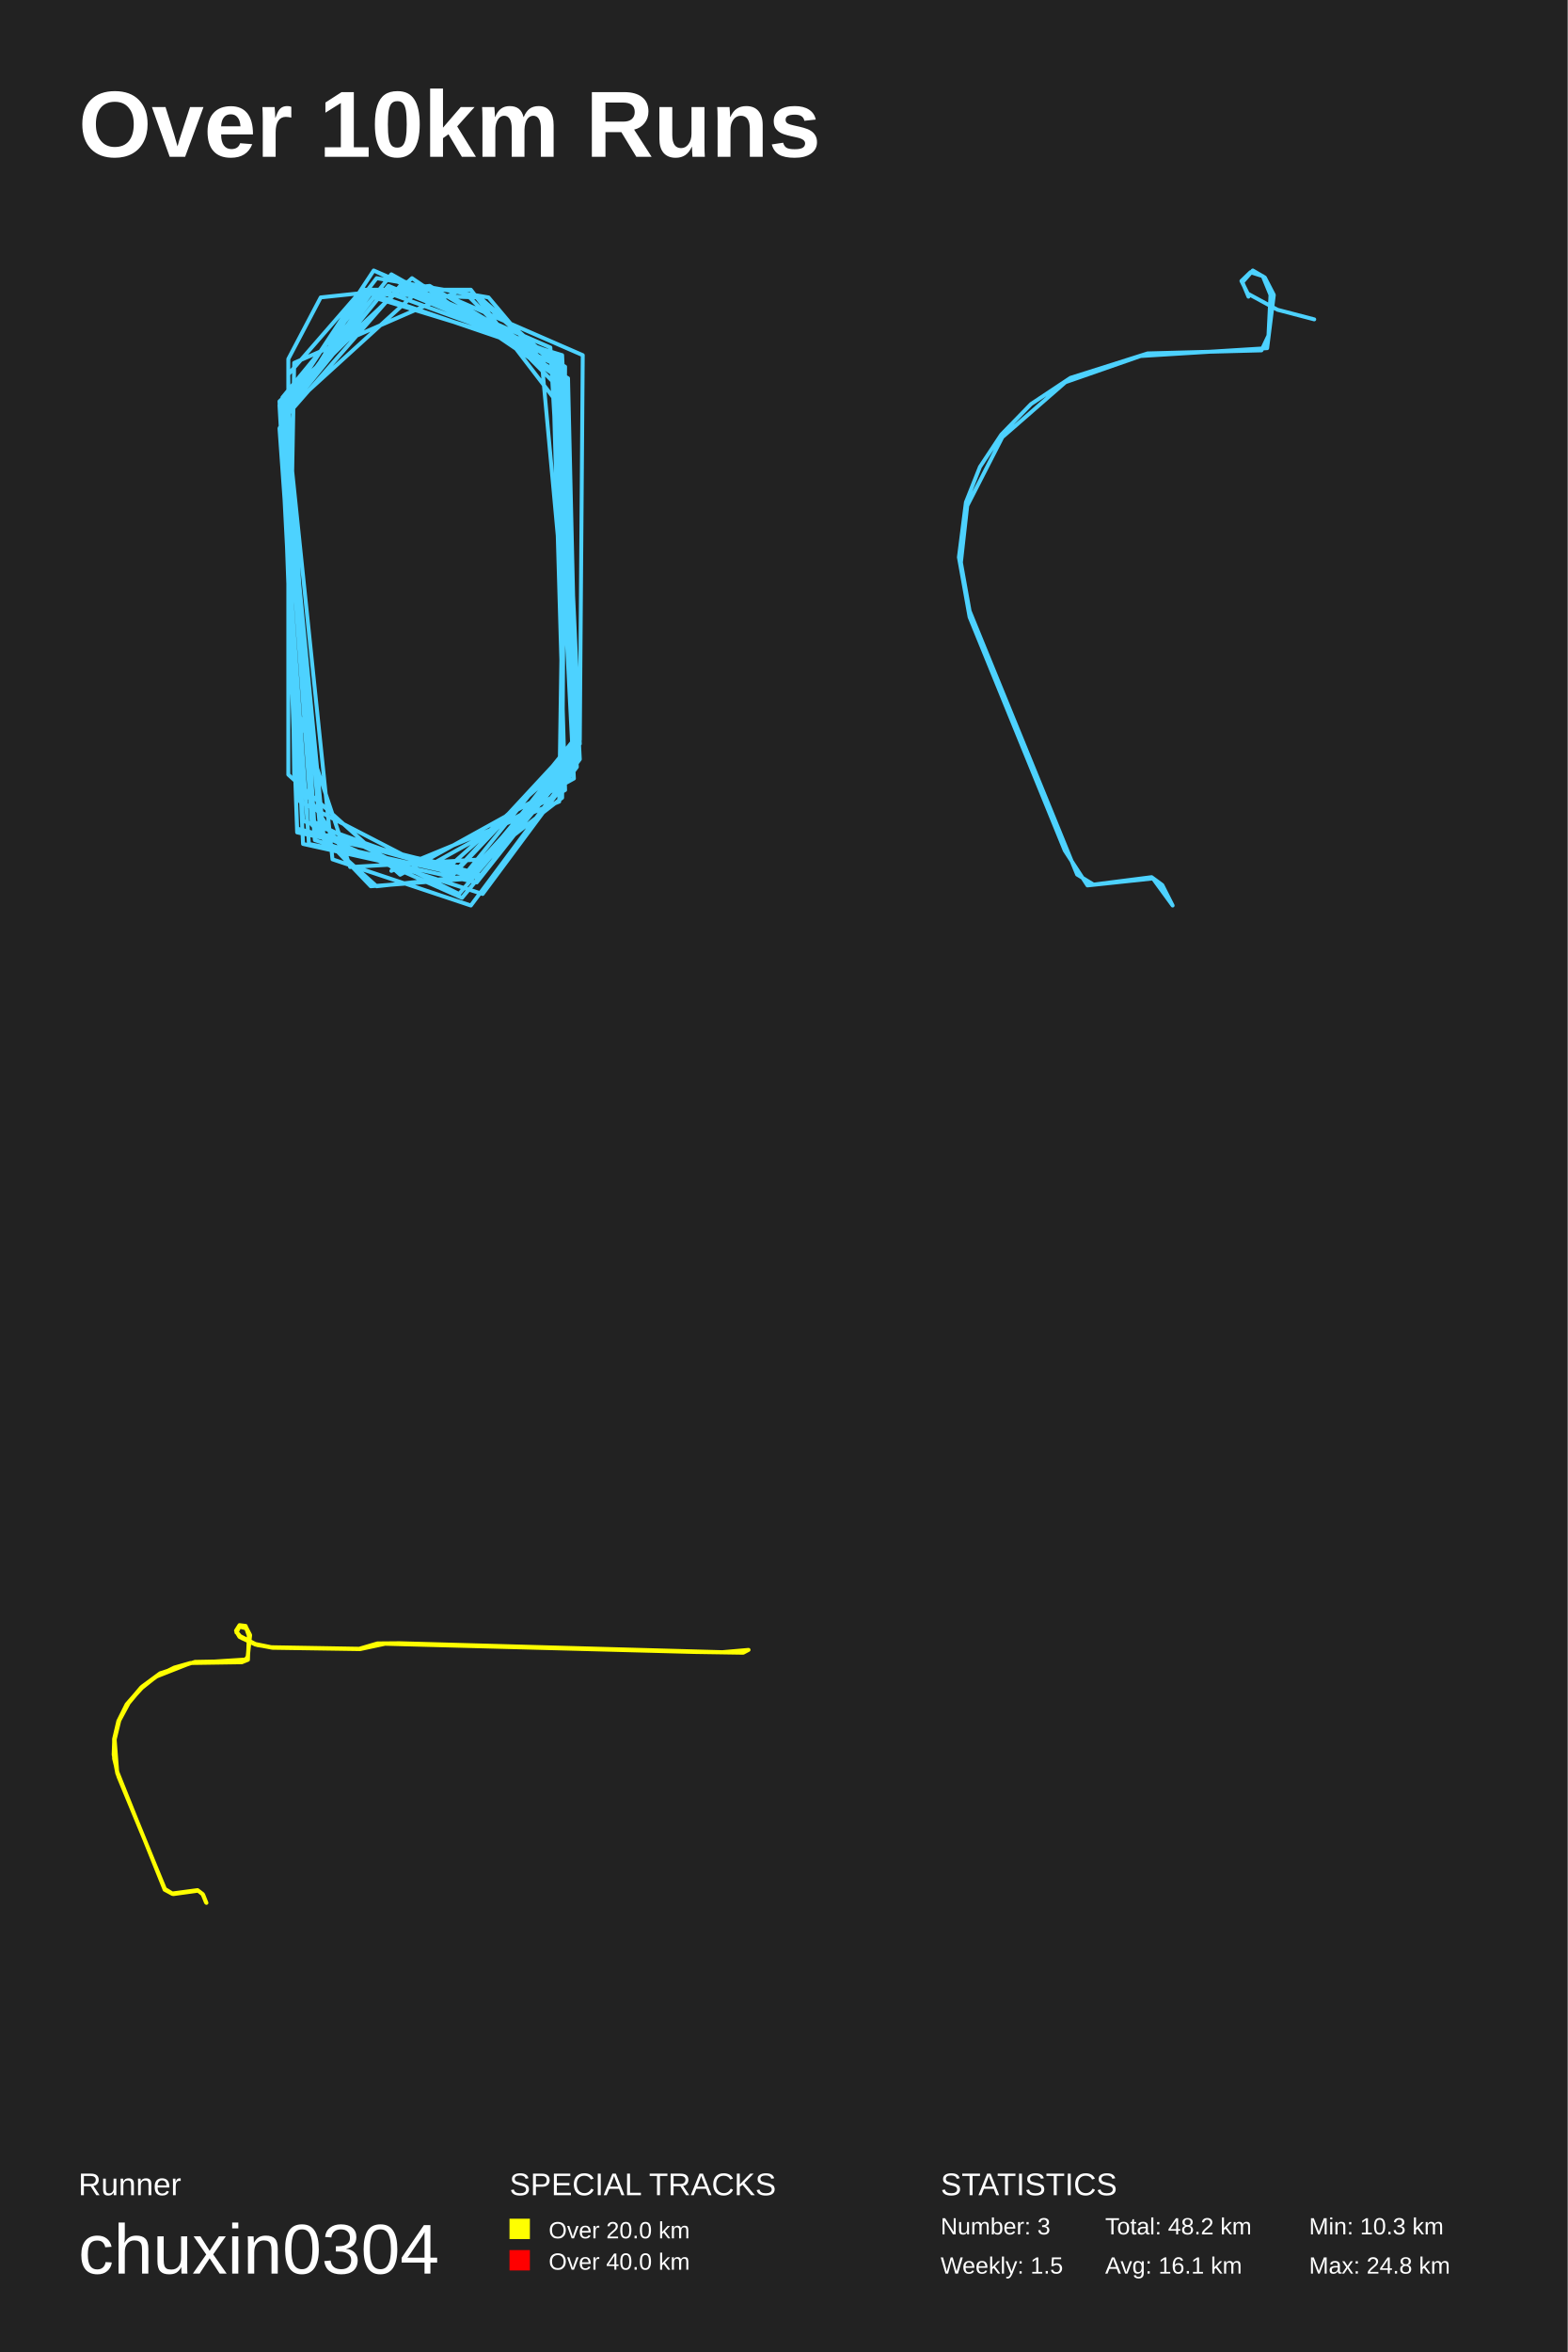
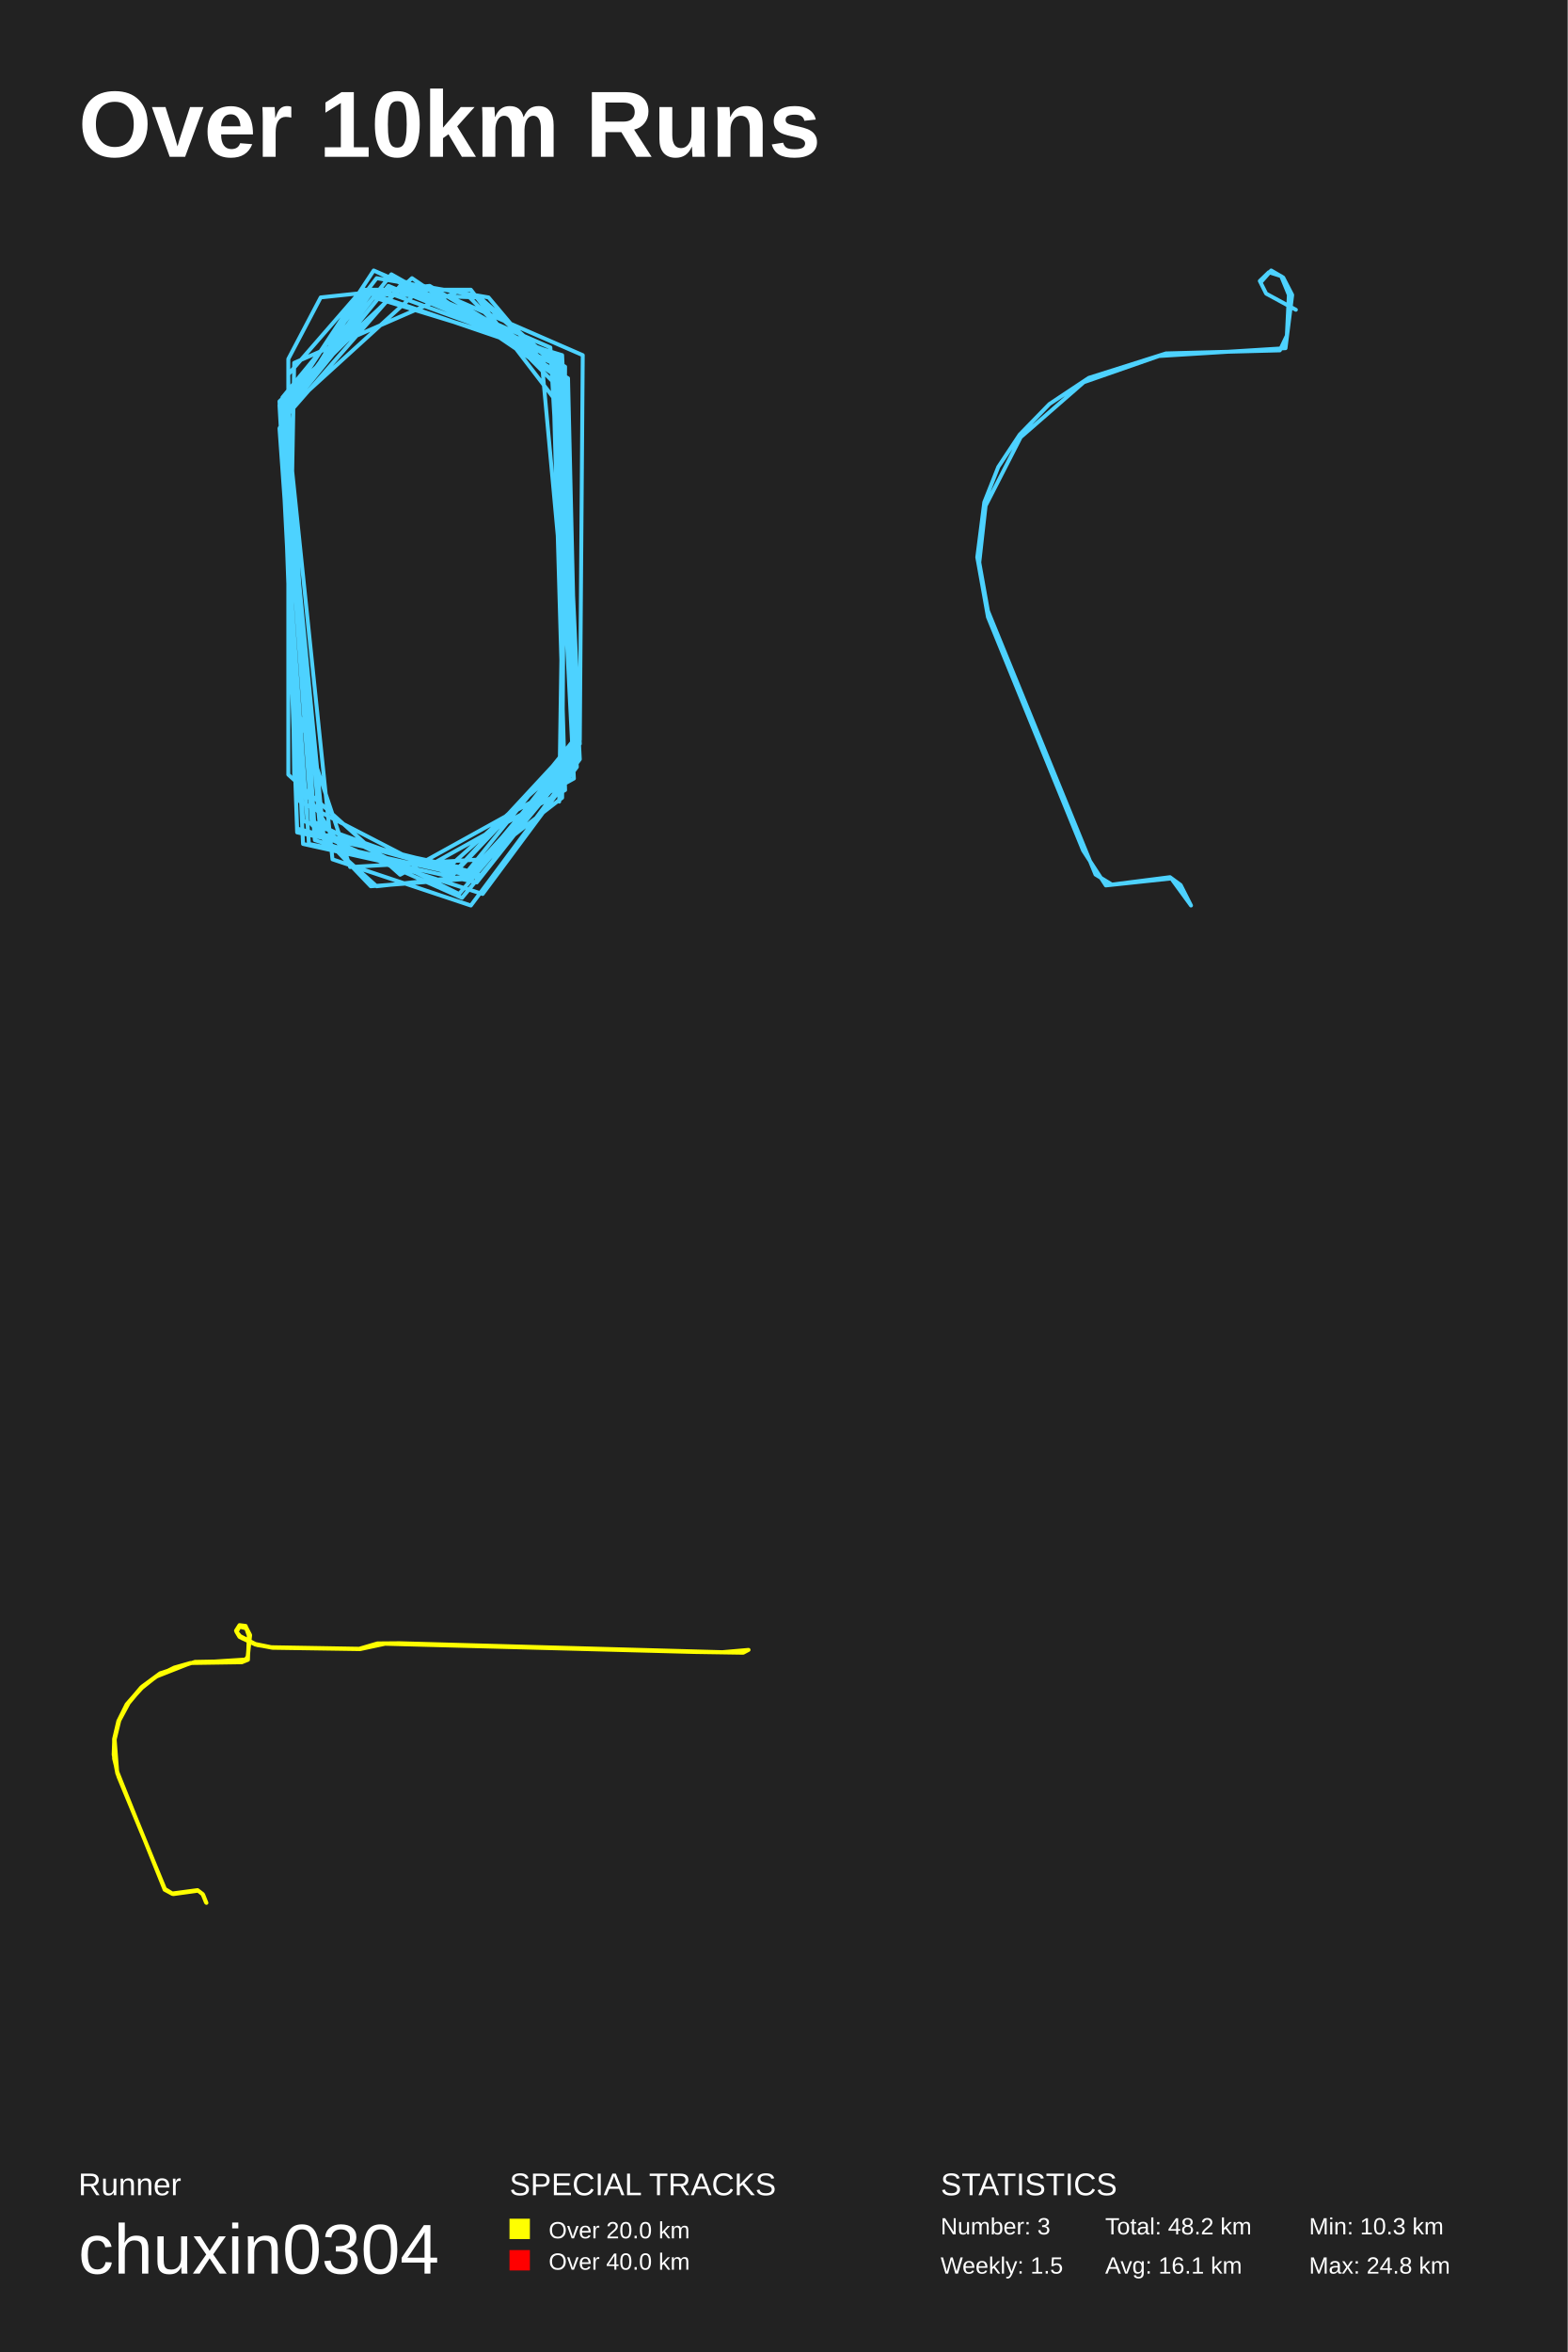
<svg xmlns="http://www.w3.org/2000/svg" baseProfile="full" height="300mm" version="1.1" viewBox="0,0,200,300" width="200mm">
  <defs />
  <rect fill="#222222" height="300" width="200" x="0" y="0" />
  <text fill="#FFFFFF" style="font-size:12px; font-family:Arial; font-weight:bold;" x="10" y="20">Over 10km Runs</text>
  <text fill="#FFFFFF" style="font-size:4px; font-family:Arial" x="10" y="280">Runner</text>
  <text fill="#FFFFFF" style="font-size:9px; font-family:Arial" x="10" y="290">chuxin0304</text>
  <text fill="#FFFFFF" style="font-size:4px; font-family:Arial" x="65" y="280">SPECIAL TRACKS</text>
  <rect fill="yellow" height="2.6" width="2.6" x="65" y="283" />
  <text fill="#FFFFFF" style="font-size:3px; font-family:Arial" x="70" y="285.5">Over 20.0 km</text>
  <rect fill="red" height="2.6" width="2.6" x="65" y="287" />
  <text fill="#FFFFFF" style="font-size:3px; font-family:Arial" x="70" y="289.5">Over 40.0 km</text>
  <text fill="#FFFFFF" style="font-size:4px; font-family:Arial" x="120" y="280">STATISTICS</text>
  <text fill="#FFFFFF" style="font-size:3px; font-family:Arial" x="120" y="285">Number: 3</text>
  <text fill="#FFFFFF" style="font-size:3px; font-family:Arial" x="120" y="290">Weekly: 1.5</text>
  <text fill="#FFFFFF" style="font-size:3px; font-family:Arial" x="141" y="285">Total: 48.2 km</text>
  <text fill="#FFFFFF" style="font-size:3px; font-family:Arial" x="141" y="290">Avg: 16.1 km</text>
  <text fill="#FFFFFF" style="font-size:3px; font-family:Arial" x="167" y="285">Min: 10.3 km</text>
  <text fill="#FFFFFF" style="font-size:3px; font-family:Arial" x="167" y="290">Max: 24.8 km</text>
-   <polyline fill="none" opacity="1" points="49.929,111.082 71.34,102.246 72.092,52.664 60.071,36.955 46.173,36.955 36.782,47.755 37.533,98.809 43.543,108.136 56.69,111.082 73.218,96.355 72.092,48.737 52.558,35.482 35.655,51.191 38.284,102.246 54.437,110.591 72.092,100.773 70.589,48.737 58.944,36.955 37.533,46.282 36.782,87.027 44.67,110.591 61.574,109.609 71.716,101.755 72.092,46.773 54.812,36.464 40.914,37.936 36.782,45.791 36.782,98.809 51.056,111.573 73.218,99.3 70.589,47.755 62.325,37.936 48.051,35.482 35.655,51.682 38.66,104.7 57.817,111.573 73.594,94.882 69.086,45.791 49.929,34.991 36.03,52.664 37.908,106.173 58.569,110.591 73.594,94.391 71.34,46.773 51.056,36.464 36.03,53.646 37.908,105.682 60.071,111.573 73.594,95.373 71.34,46.773 61.198,37.936 46.173,37.445 35.655,54.627 39.411,107.646 59.695,111.573 73.594,96.355 72.467,48.246 51.807,35.973 36.406,51.191 40.162,106.173 59.695,111.082 73.594,93.9 70.965,45.3 49.553,36.464 36.03,53.155 39.787,105.191 47.299,113.045 60.071,112.064 73.97,94.391 74.345,45.3 54.061,36.464 36.782,52.173 40.162,106.173 61.198,112.064 73.97,94.882 71.716,45.3 47.675,37.936 36.03,52.664 40.914,106.664 48.051,113.045 61.574,111.573 73.97,94.391 71.716,45.791 47.675,34.5 36.406,51.682 42.416,109.609 60.071,115.5 73.97,96.846 71.34,45.3 48.426,36.955 36.782,51.191 39.787,104.7 58.569,114.027 73.594,96.355 71.716,45.791 47.299,37.445 36.03,52.664 40.162,107.155 61.574,114.027 73.594,97.827 70.589,46.282 60.822,37.936 46.924,37.445 36.03,50.7 38.66,107.646 60.822,112.555 73.218,96.846 70.213,44.318 47.675,34.5 36.03,52.173 41.289,106.664 58.944,114.518 73.594,96.846 70.965,45.3" stroke="#4DD2FF" stroke-dasharray="none" stroke-linecap="round" stroke-linejoin="round" stroke-width="0.5" />
-   <polyline fill="none" opacity="1" points="167.666,40.736 162.98,39.511 159.188,37.451 158.378,35.836 159.529,34.723 161.105,35.224 162.085,37.618 161.829,42.796 160.935,44.689 146.406,45.078 136.564,48.196 131.537,51.536 127.745,55.434 125.018,59.553 123.228,64.063 122.334,71.077 123.697,78.704 135.84,108.486 138.737,112.939 147.088,112.049 149.601,115.5 148.281,112.884 146.917,111.882 139.504,112.828 137.416,111.548 123.697,77.925 122.589,71.745 123.399,64.508 127.872,55.768 135.925,48.753 145.511,45.412 161.659,44.41 162.511,37.618 161.361,35.391 159.827,34.5 158.506,36.003 159.273,37.841" stroke="#4DD2FF" stroke-dasharray="none" stroke-linecap="round" stroke-linejoin="round" stroke-width="0.5" />
-   <polyline fill="none" opacity="1" points="30.165,208.235 30.555,207.482 31.41,207.701 31.8,208.793 31.614,211.294 31.187,211.853 24.869,211.974 20.428,213.431 18.124,215.131 16.154,217.389 15.095,219.526 14.574,221.735 14.5,223.799 14.965,226.203 21.041,240.94 22.119,241.596 25.278,241.159 25.854,241.62 26.281,242.664 25.872,241.596 25.203,241.086 21.914,241.523 21.041,240.964 15.02,226.251 14.574,224.018 14.649,221.662 15.169,219.55 16.544,217 18.384,214.985 20.242,213.65 24.367,212.12 31.558,211.659 31.893,208.526 31.298,207.531 30.592,207.458 30.165,208.138 30.555,208.793 32.581,209.765 34.755,210.177 45.941,210.347 49.119,209.667 88.606,210.712 94.812,210.809 95.5,210.444 92.155,210.736 50.958,209.595 48.152,209.619 45.83,210.299 34.606,210.104 32.581,209.692 30.518,208.623 30.109,207.992 30.555,207.288 31.336,207.385 31.744,208.478 31.633,211.707 30.852,212.023 24.33,212.12 19.889,213.868 17.993,215.252 16.154,217.438 15.15,219.429 14.556,221.808 14.556,224.309 15.113,226.616 21.06,240.989 22.1,241.596 25.241,241.134 25.909,241.644 26.337,242.712 25.835,241.596 25.203,241.11 21.989,241.571 21.004,241.037 14.946,225.96 14.63,221.881 15.225,219.429 16.228,217.462 17.882,215.471 19.889,213.868 22.23,212.703 24.274,212.12 31.577,211.683 31.912,208.55 31.373,207.506 30.611,207.409 30.183,208.138 30.834,208.939 32.841,209.837 35.052,210.177 46.015,210.323 48.673,209.619" stroke="yellow" stroke-dasharray="none" stroke-linecap="round" stroke-linejoin="round" stroke-width="0.5" />
+   <polyline fill="none" opacity="1" points="71.34,102.246 72.092,52.664 60.071,36.955 46.173,36.955 36.782,47.755 37.533,98.809 43.543,108.136 56.69,111.082 73.218,96.355 72.092,48.737 52.558,35.482 35.655,51.191 38.284,102.246 54.437,110.591 72.092,100.773 70.589,48.737 58.944,36.955 37.533,46.282 36.782,87.027 44.67,110.591 61.574,109.609 71.716,101.755 72.092,46.773 54.812,36.464 40.914,37.936 36.782,45.791 36.782,98.809 51.056,111.573 73.218,99.3 70.589,47.755 62.325,37.936 48.051,35.482 35.655,51.682 38.66,104.7 57.817,111.573 73.594,94.882 69.086,45.791 49.929,34.991 36.03,52.664 37.908,106.173 58.569,110.591 73.594,94.391 71.34,46.773 51.056,36.464 36.03,53.646 37.908,105.682 60.071,111.573 73.594,95.373 71.34,46.773 61.198,37.936 46.173,37.445 35.655,54.627 39.411,107.646 59.695,111.573 73.594,96.355 72.467,48.246 51.807,35.973 36.406,51.191 40.162,106.173 59.695,111.082 73.594,93.9 70.965,45.3 49.553,36.464 36.03,53.155 39.787,105.191 47.299,113.045 60.071,112.064 73.97,94.391 74.345,45.3 54.061,36.464 36.782,52.173 40.162,106.173 61.198,112.064 73.97,94.882 71.716,45.3 47.675,37.936 36.03,52.664 40.914,106.664 48.051,113.045 61.574,111.573 73.97,94.391 71.716,45.791 47.675,34.5 36.406,51.682 42.416,109.609 60.071,115.5 73.97,96.846 71.34,45.3 48.426,36.955 36.782,51.191 39.787,104.7 58.569,114.027 73.594,96.355 71.716,45.791 47.299,37.445 36.03,52.664 40.162,107.155 61.574,114.027 73.594,97.827 70.589,46.282 60.822,37.936 46.924,37.445 36.03,50.7 38.66,107.646 60.822,112.555 73.218,96.846 70.213,44.318 47.675,34.5 36.03,52.173 41.289,106.664 58.944,114.518 73.594,96.846" stroke="#4DD2FF" stroke-dasharray="none" stroke-linecap="round" stroke-linejoin="round" stroke-width="0.5" />
+   <polyline fill="none" opacity="1" points="165.323,39.511 161.531,37.451 160.722,35.836 161.872,34.723 163.448,35.224 164.428,37.618 164.173,42.796 163.278,44.689 148.749,45.078 138.907,48.196 133.88,51.536 130.088,55.434 127.361,59.553 125.572,64.063 124.677,71.077 126.04,78.704 138.183,108.486 141.08,112.939 149.431,112.049 151.945,115.5 150.624,112.884 149.261,111.882 141.847,112.828 139.759,111.548 126.04,77.925 124.933,71.745 125.742,64.508 130.216,55.768 138.268,48.753 147.855,45.412 164.002,44.41 164.854,37.618 163.704,35.391 162.17,34.5 160.849,36.003" stroke="#4DD2FF" stroke-dasharray="none" stroke-linecap="round" stroke-linejoin="round" stroke-width="0.5" />
+   <polyline fill="none" opacity="1" points="30.555,207.482 31.41,207.701 31.8,208.793 31.614,211.294 31.187,211.853 24.869,211.974 20.428,213.431 18.124,215.131 16.154,217.389 15.095,219.526 14.574,221.735 14.5,223.799 14.965,226.203 21.041,240.94 22.119,241.596 25.278,241.159 25.854,241.62 26.281,242.664 25.872,241.596 25.203,241.086 21.914,241.523 21.041,240.964 15.02,226.251 14.574,224.018 14.649,221.662 15.169,219.55 16.544,217 18.384,214.985 20.242,213.65 24.367,212.12 31.558,211.659 31.893,208.526 31.298,207.531 30.592,207.458 30.165,208.138 30.555,208.793 32.581,209.765 34.755,210.177 45.941,210.347 49.119,209.667 88.606,210.712 94.812,210.809 95.5,210.444 92.155,210.736 50.958,209.595 48.152,209.619 45.83,210.299 34.606,210.104 32.581,209.692 30.518,208.623 30.109,207.992 30.555,207.288 31.336,207.385 31.744,208.478 31.633,211.707 30.852,212.023 24.33,212.12 19.889,213.868 17.993,215.252 16.154,217.438 15.15,219.429 14.556,221.808 14.556,224.309 15.113,226.616 21.06,240.989 22.1,241.596 25.241,241.134 25.909,241.644 26.337,242.712 25.835,241.596 25.203,241.11 21.989,241.571 21.004,241.037 14.946,225.96 14.63,221.881 15.225,219.429 16.228,217.462 17.882,215.471 19.889,213.868 22.23,212.703 24.274,212.12 31.577,211.683 31.912,208.55 31.373,207.506 30.611,207.409 30.183,208.138 30.834,208.939 32.841,209.837 35.052,210.177 46.015,210.323" stroke="yellow" stroke-dasharray="none" stroke-linecap="round" stroke-linejoin="round" stroke-width="0.5" />
</svg>
